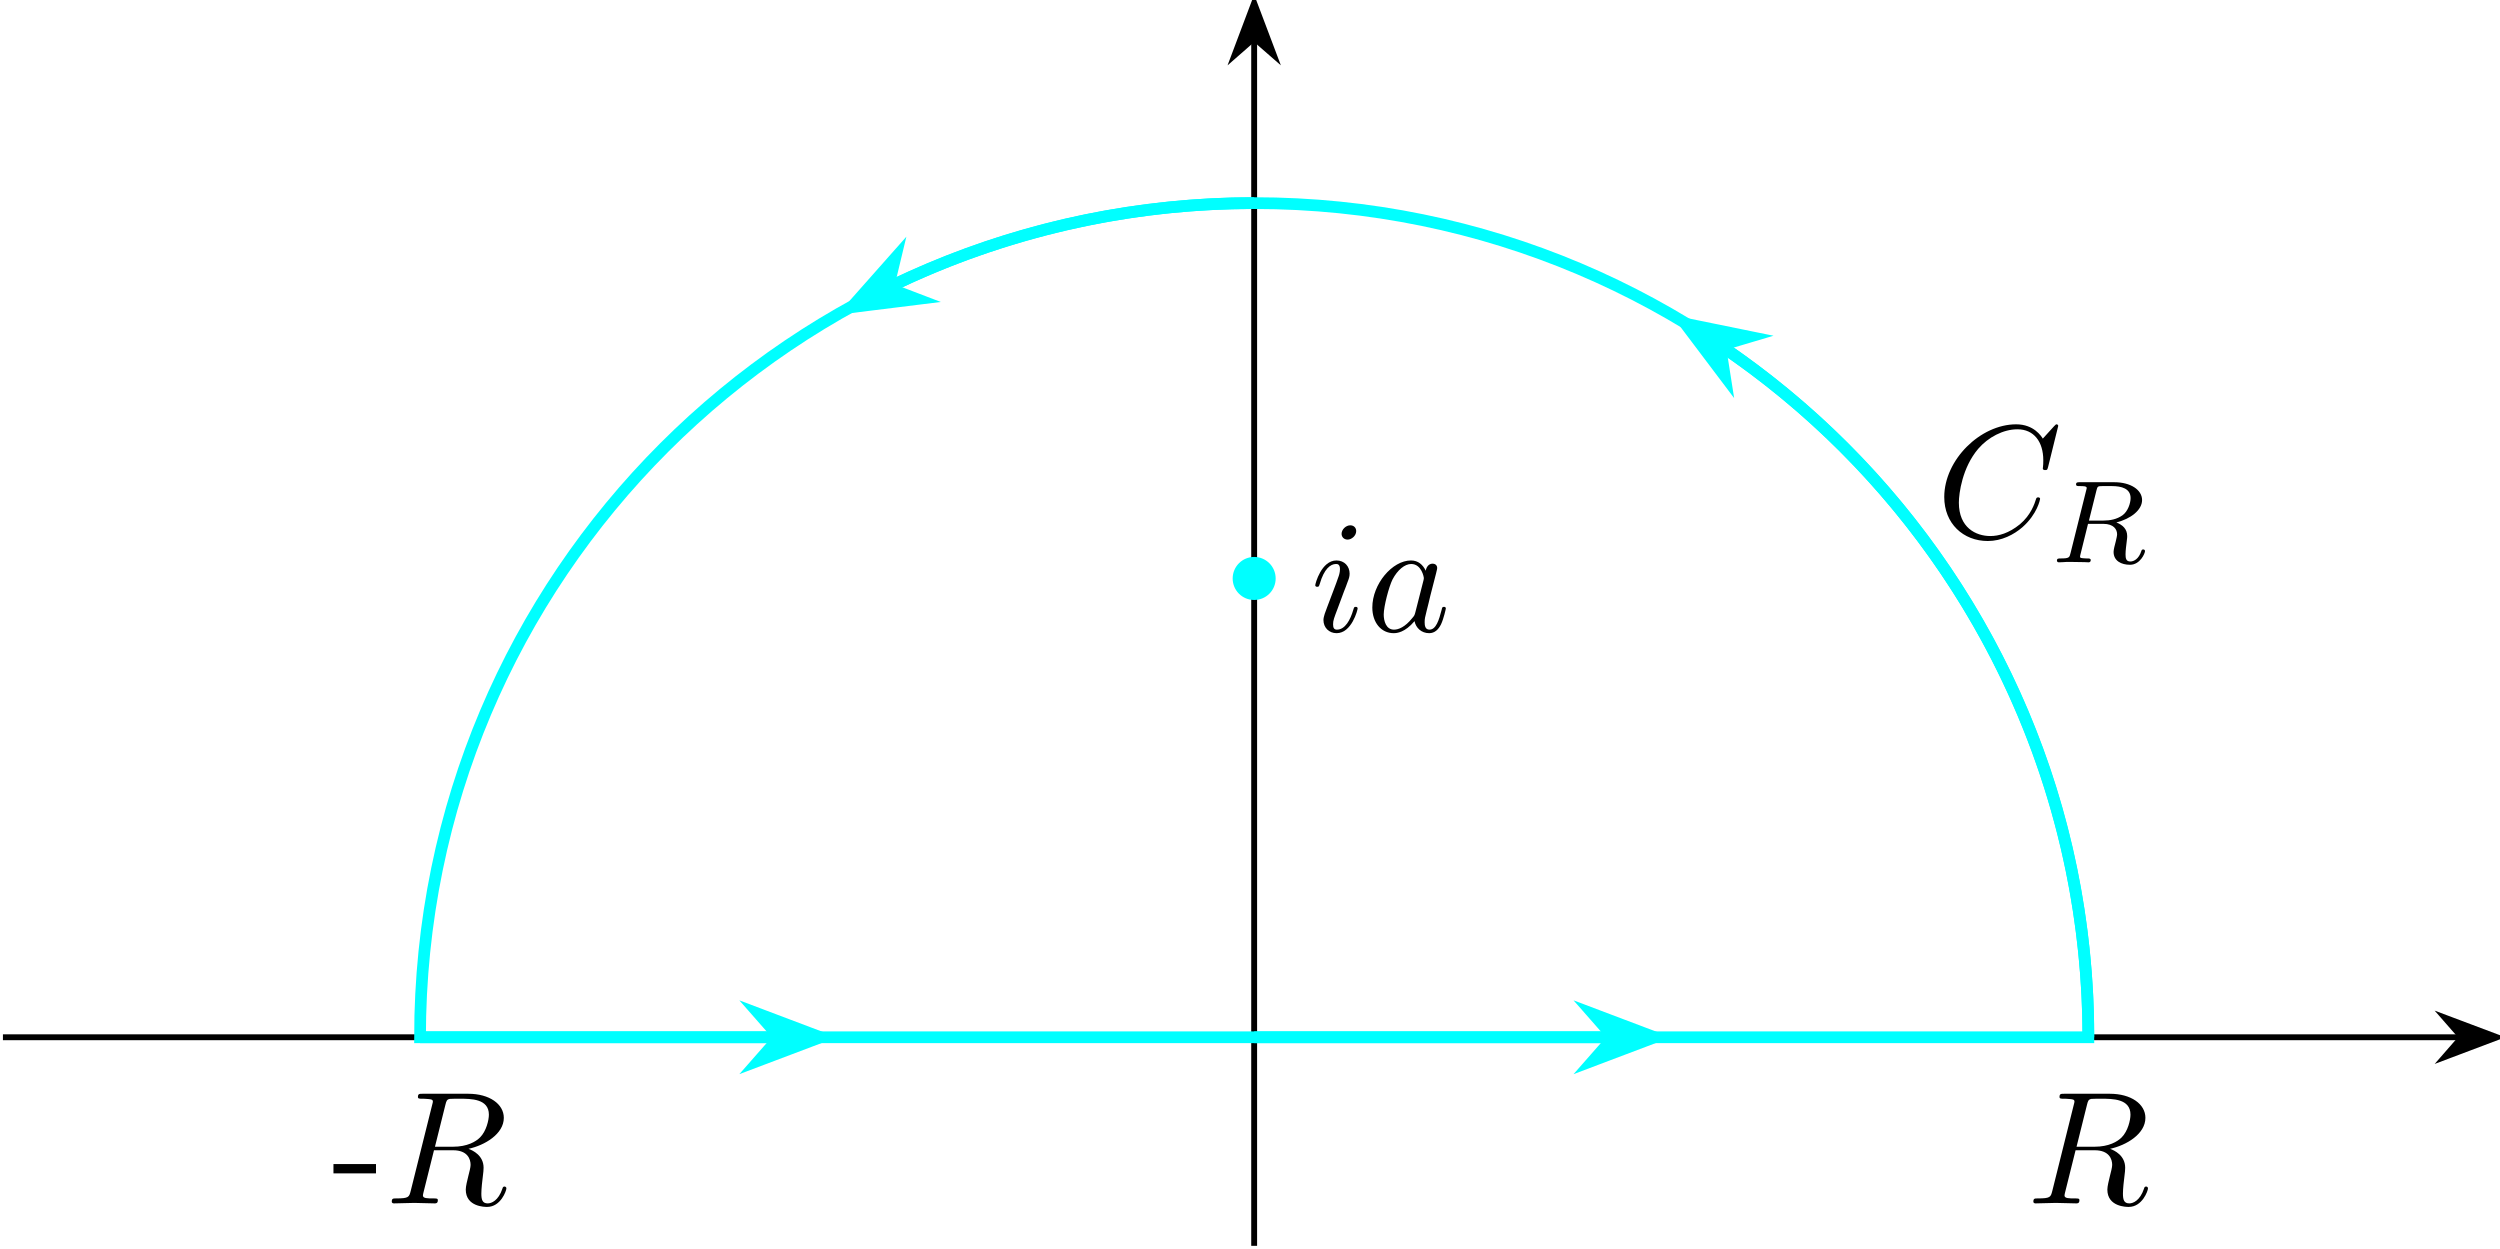
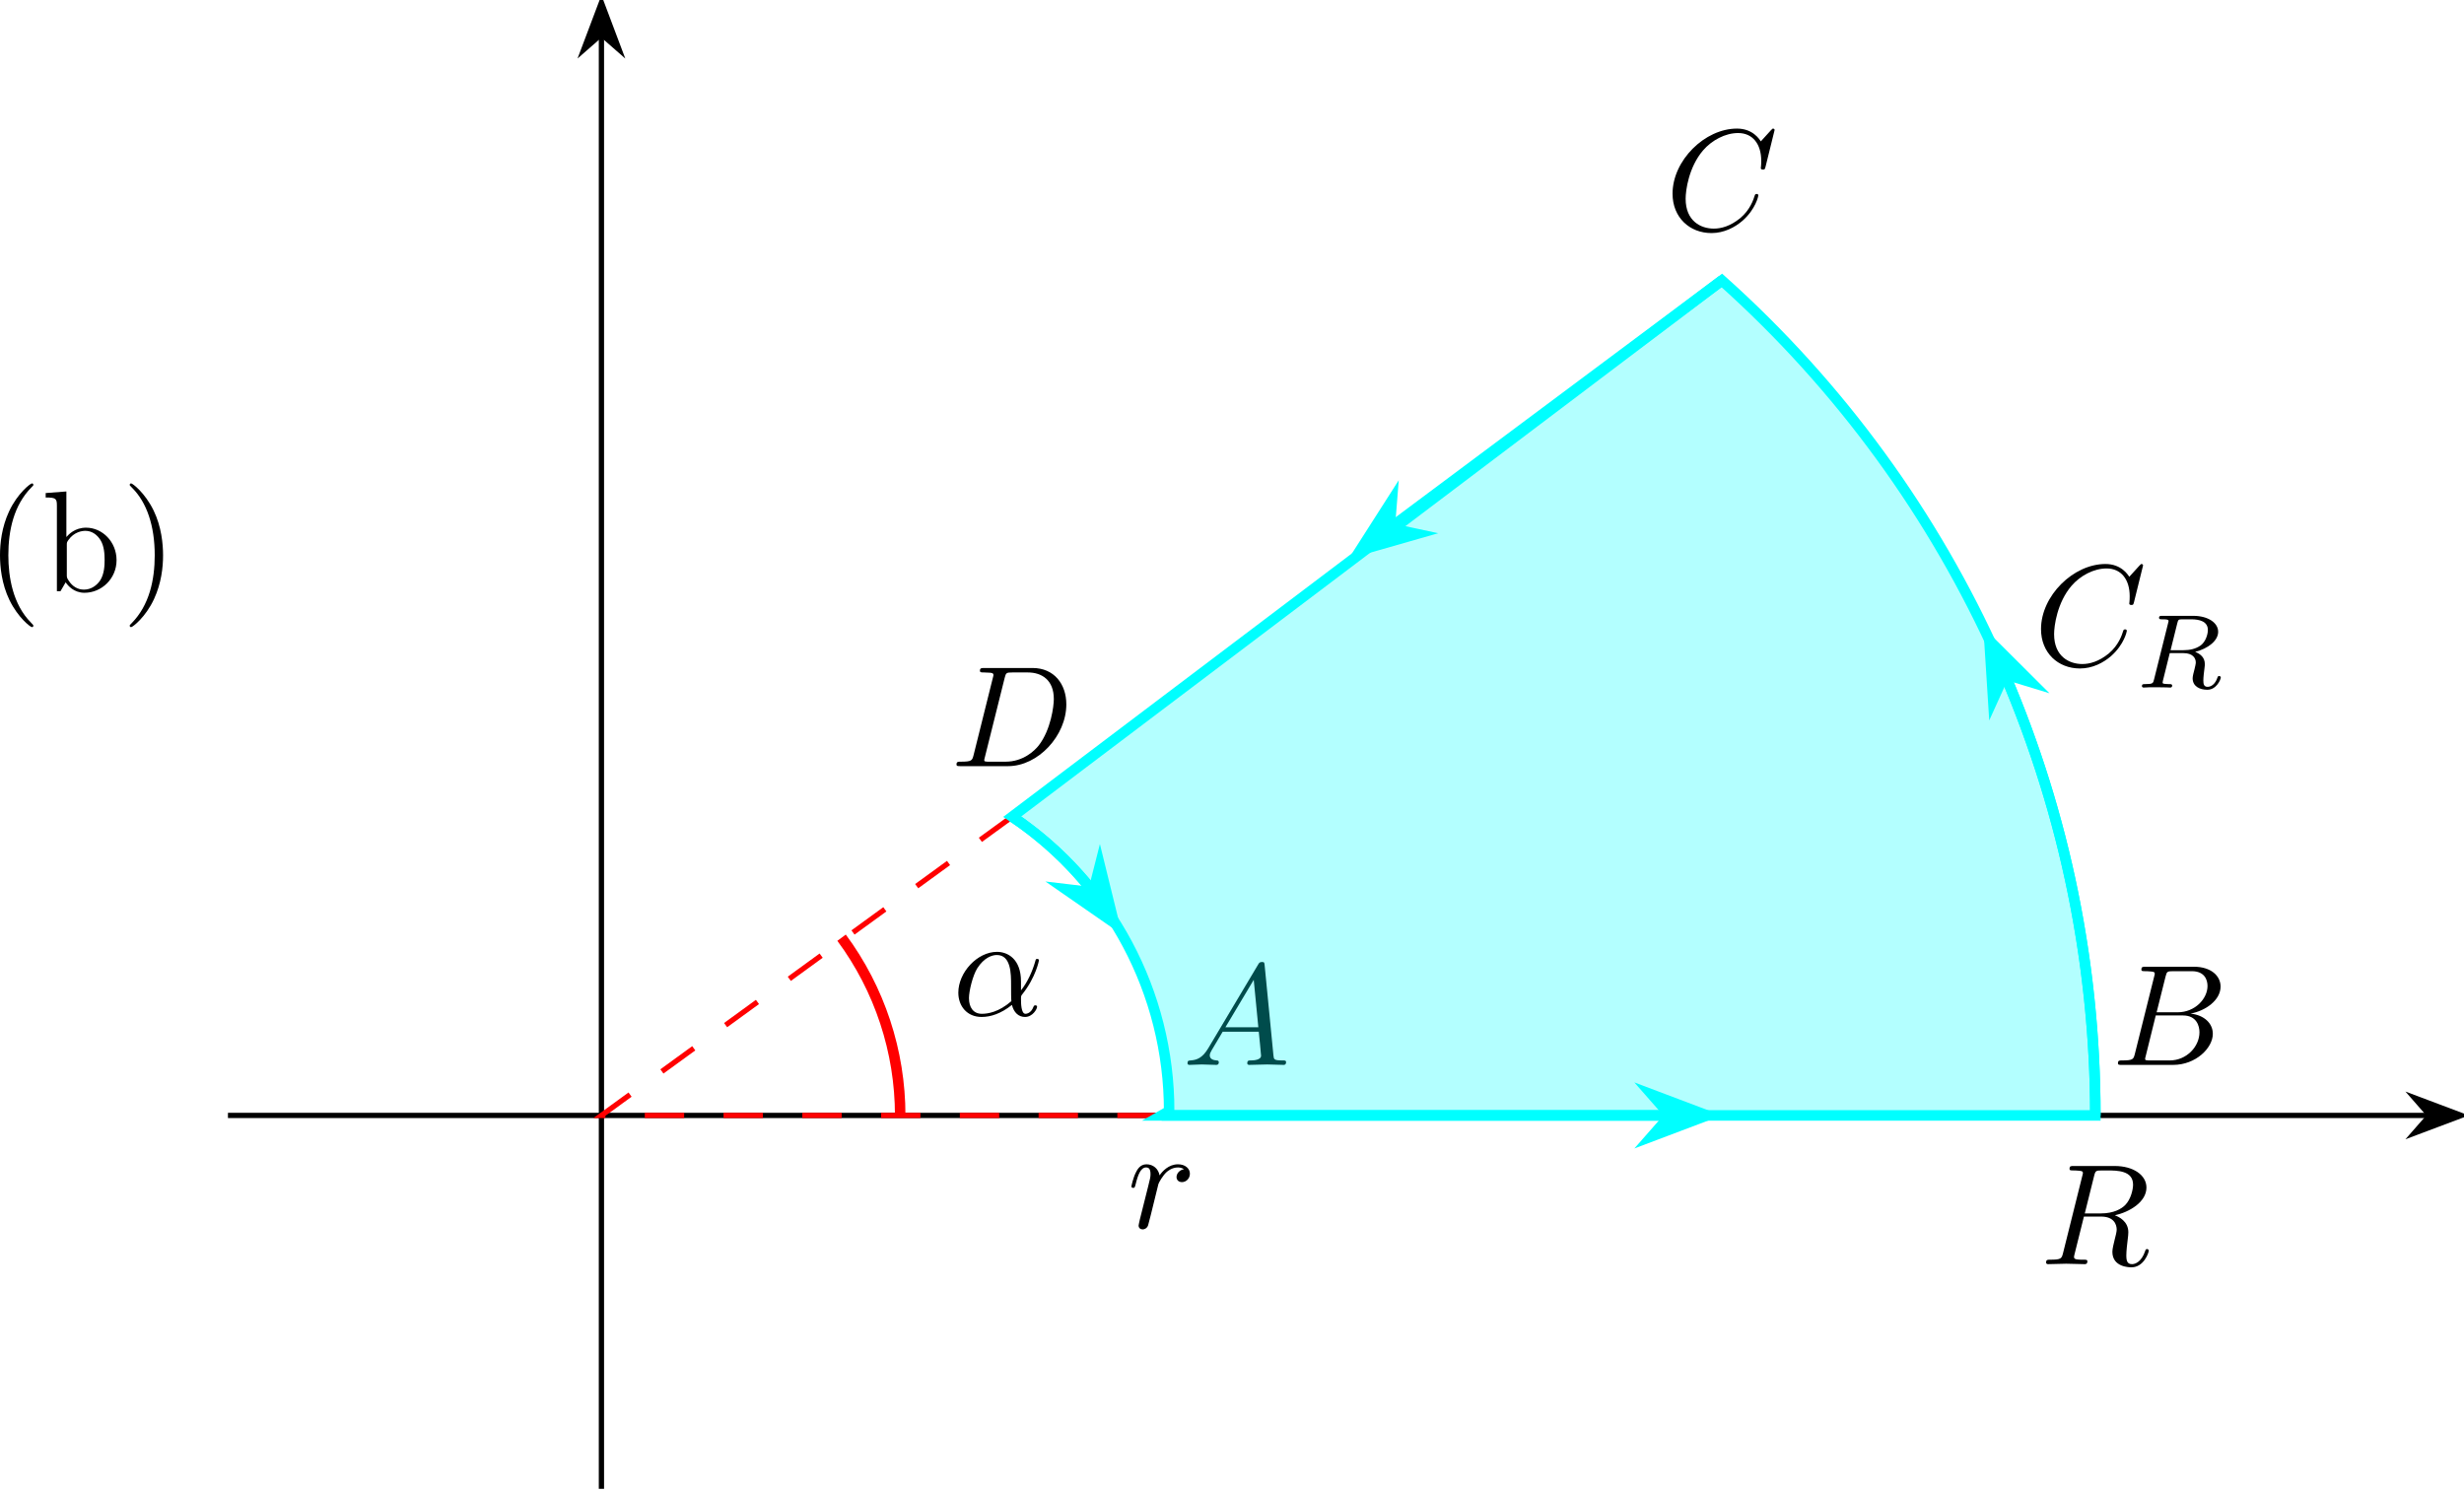
- <svg xmlns="http://www.w3.org/2000/svg" xmlns:xlink="http://www.w3.org/1999/xlink" version="1.1" width="237.874pt" height="118.82pt" viewBox="-0 17.533 237.874 118.82">
+ <svg xmlns="http://www.w3.org/2000/svg" xmlns:xlink="http://www.w3.org/1999/xlink" version="1.1" width="261.822pt" height="158.501pt" viewBox="6.601 17.533 261.822 158.501">
  <defs>
    <path id="g8-82" d="M3.092-4.886C3.164-5.157 3.172-5.181 3.499-5.181H4.144C4.798-5.181 5.412-5.013 5.412-4.368C5.412-4.017 5.228-3.459 4.862-3.196C4.479-2.925 4.025-2.837 3.563-2.837H2.582L3.092-4.886ZM4.447-2.71C5.428-2.957 6.193-3.555 6.193-4.232C6.193-4.926 5.412-5.444 4.304-5.444H1.953C1.809-5.444 1.706-5.444 1.706-5.292C1.706-5.181 1.809-5.181 1.937-5.181C2.2-5.181 2.431-5.181 2.431-5.053C2.431-5.021 2.423-5.013 2.399-4.91L1.331-.63C1.259-.327 1.243-.263 .654-.263C.502-.263 .406-.263 .406-.112C.406-.08 .43 0 .534 0C.685 0 .869-.016 1.028-.024H1.522C2.264-.024 2.495 0 2.542 0S2.702 0 2.702-.151C2.702-.263 2.598-.263 2.463-.263C2.439-.263 2.295-.263 2.16-.279C1.993-.295 1.977-.319 1.977-.391C1.977-.43 1.993-.478 2-.518L2.519-2.614H3.555C4.272-2.614 4.495-2.232 4.495-1.905C4.495-1.793 4.439-1.57 4.4-1.403C4.336-1.172 4.256-.853 4.256-.709C4.256-.096 4.782 .167 5.372 .167C6.065 .167 6.392-.614 6.392-.765C6.392-.797 6.368-.877 6.265-.877C6.177-.877 6.153-.805 6.145-.773C5.97-.223 5.627-.056 5.396-.056C5.101-.056 5.069-.279 5.069-.542S5.117-1.156 5.149-1.419C5.181-1.658 5.181-1.706 5.181-1.785C5.181-2.264 4.87-2.542 4.447-2.71Z" />
-     <path id="g14-45" d="M3.011-2.04V-2.673H.12V-2.04H3.011Z" />
+     <path id="g9-11" d="M5.204-2.575C5.204-4.287 4.189-4.822 3.382-4.822C1.887-4.822 .447-3.262 .447-1.724C.447-.709 1.102 .12 2.215 .12C2.902 .12 3.687-.131 4.516-.796C4.658-.218 5.018 .12 5.509 .12C6.087 .12 6.425-.48 6.425-.655C6.425-.731 6.36-.764 6.295-.764C6.218-.764 6.185-.731 6.153-.655C5.956-.12 5.564-.12 5.542-.12C5.204-.12 5.204-.971 5.204-1.233C5.204-1.462 5.204-1.484 5.313-1.615C6.338-2.902 6.567-4.167 6.567-4.178C6.567-4.2 6.556-4.287 6.436-4.287C6.327-4.287 6.327-4.255 6.273-4.058C6.076-3.371 5.716-2.542 5.204-1.898V-2.575ZM4.473-1.08C3.513-.24 2.673-.12 2.236-.12C1.582-.12 1.255-.611 1.255-1.309C1.255-1.844 1.538-3.022 1.887-3.578C2.4-4.375 2.989-4.582 3.371-4.582C4.451-4.582 4.451-3.153 4.451-2.302C4.451-1.898 4.451-1.265 4.473-1.08Z" />
+     <path id="g9-65" d="M1.953-1.255C1.516-.524 1.091-.371 .611-.338C.48-.327 .382-.327 .382-.12C.382-.055 .436 0 .524 0C.818 0 1.156-.033 1.462-.033C1.822-.033 2.204 0 2.553 0C2.618 0 2.76 0 2.76-.207C2.76-.327 2.662-.338 2.585-.338C2.335-.36 2.073-.447 2.073-.72C2.073-.851 2.138-.971 2.225-1.124L3.055-2.52H5.793C5.815-2.291 5.967-.807 5.967-.698C5.967-.371 5.4-.338 5.182-.338C5.029-.338 4.92-.338 4.92-.12C4.92 0 5.051 0 5.073 0C5.52 0 5.989-.033 6.436-.033C6.709-.033 7.396 0 7.669 0C7.735 0 7.865 0 7.865-.218C7.865-.338 7.756-.338 7.615-.338C6.938-.338 6.938-.415 6.905-.731L6.24-7.549C6.218-7.767 6.218-7.811 6.033-7.811C5.858-7.811 5.815-7.735 5.749-7.625L1.953-1.255ZM3.262-2.858L5.411-6.458L5.76-2.858H3.262Z" />
+     <path id="g9-66" d="M1.745-.851C1.636-.425 1.615-.338 .753-.338C.567-.338 .458-.338 .458-.12C.458 0 .556 0 .753 0H4.647C6.371 0 7.658-1.287 7.658-2.356C7.658-3.142 7.025-3.775 5.967-3.895C7.102-4.102 8.247-4.909 8.247-5.945C8.247-6.753 7.527-7.451 6.218-7.451H2.553C2.345-7.451 2.236-7.451 2.236-7.233C2.236-7.113 2.335-7.113 2.542-7.113C2.564-7.113 2.771-7.113 2.956-7.091C3.153-7.069 3.251-7.058 3.251-6.916C3.251-6.873 3.24-6.84 3.207-6.709L1.745-.851ZM3.393-3.993L4.069-6.698C4.167-7.08 4.189-7.113 4.658-7.113H6.065C7.025-7.113 7.255-6.469 7.255-5.989C7.255-5.029 6.316-3.993 4.985-3.993H3.393ZM2.902-.338C2.749-.338 2.727-.338 2.662-.349C2.553-.36 2.52-.371 2.52-.458C2.52-.491 2.52-.513 2.575-.709L3.327-3.753H5.389C6.436-3.753 6.644-2.945 6.644-2.476C6.644-1.396 5.673-.338 4.385-.338H2.902Z" />
    <path id="g9-67" d="M8.291-7.582C8.291-7.615 8.269-7.691 8.171-7.691C8.138-7.691 8.127-7.68 8.007-7.56L7.244-6.72C7.145-6.873 6.644-7.691 5.433-7.691C3-7.691 .545-5.28 .545-2.749C.545-.949 1.833 .24 3.502 .24C4.451 .24 5.28-.196 5.858-.698C6.873-1.593 7.058-2.585 7.058-2.618C7.058-2.727 6.949-2.727 6.927-2.727C6.862-2.727 6.807-2.705 6.785-2.618C6.687-2.302 6.436-1.527 5.684-.895C4.931-.284 4.244-.098 3.676-.098C2.695-.098 1.538-.665 1.538-2.367C1.538-2.989 1.767-4.756 2.858-6.033C3.524-6.807 4.549-7.353 5.52-7.353C6.633-7.353 7.276-6.513 7.276-5.247C7.276-4.811 7.244-4.8 7.244-4.691S7.364-4.582 7.407-4.582C7.549-4.582 7.549-4.604 7.604-4.8L8.291-7.582Z" />
+     <path id="g9-68" d="M1.735-.851C1.625-.425 1.604-.338 .742-.338C.556-.338 .436-.338 .436-.131C.436 0 .535 0 .742 0H4.353C6.622 0 8.771-2.302 8.771-4.691C8.771-6.229 7.844-7.451 6.207-7.451H2.542C2.335-7.451 2.215-7.451 2.215-7.244C2.215-7.113 2.313-7.113 2.531-7.113C2.673-7.113 2.869-7.102 3-7.091C3.175-7.069 3.24-7.036 3.24-6.916C3.24-6.873 3.229-6.84 3.196-6.709L1.735-.851ZM4.091-6.698C4.189-7.08 4.211-7.113 4.68-7.113H5.847C6.916-7.113 7.822-6.535 7.822-5.095C7.822-4.56 7.604-2.771 6.676-1.571C6.36-1.167 5.498-.338 4.156-.338H2.924C2.771-.338 2.749-.338 2.684-.349C2.575-.36 2.542-.371 2.542-.458C2.542-.491 2.542-.513 2.596-.709L4.091-6.698Z" />
    <path id="g9-82" d="M4.091-6.698C4.156-6.96 4.189-7.069 4.396-7.102C4.495-7.113 4.844-7.113 5.062-7.113C5.836-7.113 7.047-7.113 7.047-6.033C7.047-5.662 6.873-4.909 6.447-4.484C6.164-4.2 5.585-3.851 4.604-3.851H3.382L4.091-6.698ZM5.662-3.709C6.764-3.949 8.062-4.713 8.062-5.815C8.062-6.753 7.08-7.451 5.651-7.451H2.542C2.324-7.451 2.225-7.451 2.225-7.233C2.225-7.113 2.324-7.113 2.531-7.113C2.553-7.113 2.76-7.113 2.945-7.091C3.142-7.069 3.24-7.058 3.24-6.916C3.24-6.873 3.229-6.84 3.196-6.709L1.735-.851C1.625-.425 1.604-.338 .742-.338C.545-.338 .447-.338 .447-.12C.447 0 .578 0 .6 0C.905 0 1.669-.033 1.975-.033S3.055 0 3.36 0C3.447 0 3.578 0 3.578-.218C3.578-.338 3.48-.338 3.273-.338C2.869-.338 2.564-.338 2.564-.535C2.564-.6 2.585-.655 2.596-.72L3.316-3.611H4.615C5.607-3.611 5.804-3 5.804-2.618C5.804-2.455 5.716-2.116 5.651-1.865C5.575-1.56 5.476-1.156 5.476-.938C5.476 .24 6.785 .24 6.927 .24C7.855 .24 8.236-.862 8.236-1.015C8.236-1.145 8.116-1.145 8.105-1.145C8.007-1.145 7.985-1.069 7.964-.993C7.691-.185 7.222 0 6.971 0C6.611 0 6.535-.24 6.535-.665C6.535-1.004 6.6-1.56 6.644-1.909C6.665-2.062 6.687-2.269 6.687-2.422C6.687-3.262 5.956-3.6 5.662-3.709Z" />
-     <path id="g9-97" d="M4.069-4.124C3.873-4.527 3.556-4.822 3.065-4.822C1.789-4.822 .436-3.218 .436-1.625C.436-.6 1.036 .12 1.887 .12C2.105 .12 2.651 .076 3.305-.698C3.393-.24 3.775 .12 4.298 .12C4.68 .12 4.931-.131 5.105-.48C5.291-.873 5.433-1.538 5.433-1.56C5.433-1.669 5.335-1.669 5.302-1.669C5.193-1.669 5.182-1.625 5.149-1.473C4.964-.764 4.767-.12 4.32-.12C4.025-.12 3.993-.404 3.993-.622C3.993-.862 4.015-.949 4.135-1.429C4.255-1.887 4.276-1.996 4.375-2.411L4.767-3.938C4.844-4.244 4.844-4.265 4.844-4.309C4.844-4.495 4.713-4.604 4.527-4.604C4.265-4.604 4.102-4.364 4.069-4.124ZM3.36-1.298C3.305-1.102 3.305-1.08 3.142-.895C2.662-.295 2.215-.12 1.909-.12C1.364-.12 1.211-.72 1.211-1.145C1.211-1.691 1.56-3.033 1.811-3.535C2.149-4.178 2.64-4.582 3.076-4.582C3.785-4.582 3.938-3.687 3.938-3.622S3.916-3.491 3.905-3.436L3.36-1.298Z" />
-     <path id="g9-105" d="M3.098-6.818C3.098-7.036 2.945-7.211 2.695-7.211C2.4-7.211 2.105-6.927 2.105-6.633C2.105-6.425 2.258-6.24 2.52-6.24C2.771-6.24 3.098-6.491 3.098-6.818ZM2.269-2.716C2.4-3.033 2.4-3.055 2.509-3.349C2.596-3.567 2.651-3.72 2.651-3.927C2.651-4.418 2.302-4.822 1.756-4.822C.731-4.822 .316-3.24 .316-3.142C.316-3.033 .425-3.033 .447-3.033C.556-3.033 .567-3.055 .622-3.229C.916-4.255 1.353-4.582 1.724-4.582C1.811-4.582 1.996-4.582 1.996-4.233C1.996-4.004 1.92-3.775 1.876-3.665C1.789-3.382 1.298-2.116 1.124-1.647C1.015-1.364 .873-1.004 .873-.775C.873-.262 1.244 .12 1.767 .12C2.793 .12 3.196-1.462 3.196-1.56C3.196-1.669 3.098-1.669 3.065-1.669C2.956-1.669 2.956-1.636 2.902-1.473C2.705-.785 2.345-.12 1.789-.12C1.604-.12 1.527-.229 1.527-.48C1.527-.753 1.593-.905 1.844-1.571L2.269-2.716Z" />
+     <path id="g9-114" d="M.96-.644C.927-.48 .862-.229 .862-.175C.862 .022 1.015 .12 1.178 .12C1.309 .12 1.505 .033 1.582-.185C1.604-.229 1.975-1.713 2.018-1.909C2.105-2.269 2.302-3.033 2.367-3.327C2.411-3.469 2.716-3.982 2.978-4.222C3.065-4.298 3.382-4.582 3.851-4.582C4.135-4.582 4.298-4.451 4.309-4.451C3.982-4.396 3.742-4.135 3.742-3.851C3.742-3.676 3.862-3.469 4.156-3.469S4.756-3.72 4.756-4.113C4.756-4.495 4.407-4.822 3.851-4.822C3.142-4.822 2.662-4.287 2.455-3.982C2.367-4.473 1.975-4.822 1.462-4.822C.96-4.822 .753-4.396 .655-4.2C.458-3.829 .316-3.175 .316-3.142C.316-3.033 .425-3.033 .447-3.033C.556-3.033 .567-3.044 .633-3.284C.818-4.058 1.036-4.582 1.429-4.582C1.615-4.582 1.767-4.495 1.767-4.08C1.767-3.851 1.735-3.731 1.593-3.164L.96-.644Z" />
+     <path id="g14-40" d="M3.611 2.618C3.611 2.585 3.611 2.564 3.425 2.378C2.062 1.004 1.713-1.058 1.713-2.727C1.713-4.625 2.127-6.524 3.469-7.887C3.611-8.018 3.611-8.04 3.611-8.073C3.611-8.149 3.567-8.182 3.502-8.182C3.393-8.182 2.411-7.44 1.767-6.055C1.211-4.855 1.08-3.644 1.08-2.727C1.08-1.876 1.2-.556 1.8 .676C2.455 2.018 3.393 2.727 3.502 2.727C3.567 2.727 3.611 2.695 3.611 2.618Z" />
+     <path id="g14-41" d="M3.153-2.727C3.153-3.578 3.033-4.898 2.433-6.131C1.778-7.473 .84-8.182 .731-8.182C.665-8.182 .622-8.138 .622-8.073C.622-8.04 .622-8.018 .829-7.822C1.898-6.742 2.52-5.007 2.52-2.727C2.52-.862 2.116 1.058 .764 2.433C.622 2.564 .622 2.585 .622 2.618C.622 2.684 .665 2.727 .731 2.727C.84 2.727 1.822 1.985 2.465 .6C3.022-.6 3.153-1.811 3.153-2.727Z" />
+     <path id="g14-98" d="M1.876-4.113V-7.571L.305-7.451V-7.113C1.069-7.113 1.156-7.036 1.156-6.502V0H1.429C1.44-.011 1.527-.164 1.822-.676C1.985-.425 2.444 .12 3.251 .12C4.549 .12 5.684-.949 5.684-2.356C5.684-3.742 4.615-4.822 3.371-4.822C2.52-4.822 2.051-4.309 1.876-4.113ZM1.909-1.244V-3.491C1.909-3.698 1.909-3.709 2.029-3.884C2.455-4.495 3.055-4.582 3.316-4.582C3.807-4.582 4.2-4.298 4.462-3.884C4.745-3.436 4.778-2.815 4.778-2.367C4.778-1.964 4.756-1.309 4.44-.818C4.211-.48 3.796-.12 3.207-.12C2.716-.12 2.324-.382 2.062-.785C1.909-1.015 1.909-1.047 1.909-1.244Z" />
  </defs>
  <g id="page1" transform="matrix(1.4 0 0 1.4 0 0)">
-     <path d="M.199 83.02H167.215" stroke="#000" fill="none" stroke-width=".399" />
-     <path d="M169.711 83.02L166.141 81.676L167.316 83.02L166.141 84.367Z" />
-     <path d="M169.711 83.02L166.141 81.676L167.316 83.02L166.141 84.367Z" stroke="#000" fill="none" stroke-width=".399" stroke-miterlimit="10" />
-     <path d="M85.238 97.195V15.219" stroke="#000" fill="none" stroke-width=".399" stroke-miterlimit="10" />
-     <path d="M85.238 12.723L83.895 16.293L85.238 15.117L86.586 16.293Z" />
-     <path d="M85.238 12.723L83.895 16.293L85.238 15.117L86.586 16.293Z" stroke="#000" fill="none" stroke-width=".399" stroke-miterlimit="10" />
-     <path d="M141.934 83.02C141.934 64.144 132.543 46.602 117.066 36.105" stroke="#0ff" fill="none" stroke-width=".797" stroke-miterlimit="10" />
-     <path d="M114.547 34.527L117.219 38.07L116.895 36.008L118.895 35.414Z" fill="#0ff" />
-     <path d="M114.547 34.527L117.219 38.07L116.895 36.008L118.895 35.414Z" stroke="#0ff" fill="none" stroke-width=".797" stroke-miterlimit="10" />
-     <path d="M85.238 26.328C76.664 26.328 68.211 28.273 60.523 31.996" stroke="#0ff" fill="none" stroke-width=".797" stroke-miterlimit="10" />
-     <path d="M57.895 33.395L62.305 32.848L60.352 32.102L60.84 30.07Z" fill="#0ff" />
-     <path d="M57.895 33.395L62.305 32.848L60.352 32.102L60.84 30.07Z" stroke="#0ff" fill="none" stroke-width=".797" stroke-miterlimit="10" />
-     <path d="M28.547 83.02H52.781" stroke="#0ff" fill="none" stroke-width=".797" stroke-miterlimit="10" />
-     <path d="M55.758 83.02L51.602 81.449L52.981 83.02L51.602 84.59Z" fill="#0ff" />
-     <path d="M55.758 83.02L51.602 81.449L52.981 83.02L51.602 84.59Z" stroke="#0ff" fill="none" stroke-width=".797" stroke-miterlimit="10" />
-     <path d="M85.238 83.02H109.477" stroke="#0ff" fill="none" stroke-width=".797" stroke-miterlimit="10" />
-     <path d="M112.449 83.02L108.297 81.449L109.676 83.02L108.297 84.59Z" fill="#0ff" />
-     <path d="M112.449 83.02L108.297 81.449L109.676 83.02L108.297 84.59Z" stroke="#0ff" fill="none" stroke-width=".797" stroke-miterlimit="10" />
-     <path d="M141.934 83.02C141.934 51.711 116.551 26.328 85.238 26.328C53.926 26.328 28.547 51.711 28.547 83.02H141.934Z" stroke="#0ff" fill="none" stroke-width=".797" stroke-miterlimit="10" />
-     <g transform="matrix(1 0 0 1 52.5094 11.2899)">
-       <use x="85.239" y="83.021" xlink:href="#g9-82" />
+     <path d="M22.016 97.195H189.032" stroke="#000" fill="none" stroke-width=".399" />
+     <path d="M191.532 97.195L187.957 95.848L189.133 97.195L187.957 98.539Z" />
+     <path d="M191.532 97.195L187.957 95.848L189.133 97.195L187.957 98.539Z" stroke="#000" fill="none" stroke-width=".399" stroke-miterlimit="10" />
+     <path d="M50.363 125.539V15.219" stroke="#000" fill="none" stroke-width=".399" stroke-miterlimit="10" />
+     <path d="M50.363 12.723L49.016 16.293L50.363 15.117L51.707 16.293Z" />
+     <path d="M50.363 12.723L49.016 16.293L50.363 15.117L51.707 16.293Z" stroke="#000" fill="none" stroke-width=".399" stroke-miterlimit="10" />
+     <path d="M92.883 97.195H131.293" stroke="#0ff" fill="none" stroke-width=".797" stroke-miterlimit="10" />
+     <path d="M134.27 97.195L130.113 95.625L131.492 97.195L130.113 98.766Z" fill="#0ff" />
+     <path d="M134.27 97.195L130.113 95.625L131.492 97.195L130.113 98.766Z" stroke="#0ff" fill="none" stroke-width=".797" stroke-miterlimit="10" />
+     <path d="M163.75 97.195C163.75 85.731 161.426 74.394 156.945 63.871" stroke="#0ff" fill="none" stroke-width=".797" stroke-miterlimit="10" />
+     <path d="M155.711 61.164L155.992 65.594L156.855 63.691L158.855 64.301Z" fill="#0ff" />
+     <path d="M155.711 61.164L155.992 65.594L156.855 63.691L158.855 64.301Z" stroke="#0ff" fill="none" stroke-width=".797" stroke-miterlimit="10" />
+     <path d="M135.402 33.812L110.352 52.5" stroke="#0ff" fill="none" stroke-width=".797" stroke-miterlimit="10" />
+     <path d="M107.965 54.277L112.235 53.055L110.192 52.617L110.356 50.535Z" fill="#0ff" />
+     <path d="M107.965 54.277L112.235 53.055L110.192 52.617L110.356 50.535Z" stroke="#0ff" fill="none" stroke-width=".797" stroke-miterlimit="10" />
+     <g transform="matrix(1 0 0 1 -75.07457 -39.7929)">
+       <use x="78.71" y="97.194" xlink:href="#g14-40" />
+       <use x="82.952" y="97.194" xlink:href="#g14-98" />
+       <use x="89.013" y="97.194" xlink:href="#g14-41" />
    </g>
-     <g transform="matrix(1 0 0 1 -62.6956 11.2899)">
-       <use x="85.239" y="83.021" xlink:href="#g14-45" />
-       <use x="88.875" y="83.021" xlink:href="#g9-82" />
+     <g transform="matrix(1 0 0 1 80.8564 11.2902)">
+       <use x="78.71" y="97.194" xlink:href="#g9-82" />
    </g>
-     <path d="M86.699 51.84C86.699 51.031 86.047 50.375 85.238 50.375C84.43 50.375 83.777 51.031 83.777 51.84S84.43 53.301 85.238 53.301C86.047 53.301 86.699 52.648 86.699 51.84Z" fill="#0ff" />
-     <g transform="matrix(1 0 0 1 3.8353 -27.5842)">
-       <use x="85.239" y="83.021" xlink:href="#g9-105" />
-       <use x="88.997" y="83.021" xlink:href="#g9-97" />
+     <g transform="matrix(1 0 0 1 80.3714 -34.1665)">
+       <use x="78.71" y="97.194" xlink:href="#g9-67" />
+       <use x="86.507" y="98.882" xlink:href="#g8-82" />
    </g>
-     <g transform="matrix(1 0 0 1 46.3554 -33.968)">
-       <use x="85.239" y="83.021" xlink:href="#g9-67" />
-       <use x="93.036" y="84.709" xlink:href="#g8-82" />
+     <g transform="matrix(1 0 0 1 52.4054 -67.2185)">
+       <use x="78.71" y="97.194" xlink:href="#g9-67" />
    </g>
+     <g transform="matrix(1 0 0 1 86.2984 -3.8353)">
+       <use x="78.71" y="97.194" xlink:href="#g9-66" />
+     </g>
+     <g transform="matrix(1 0 0 1 -1.8326 -26.5128)">
+       <use x="78.71" y="97.194" xlink:href="#g9-68" />
+     </g>
+     <g transform="matrix(1 0 0 1 15.7517 -3.8353)">
+       <use x="78.71" y="97.194" xlink:href="#g9-65" />
+     </g>
+     <g transform="matrix(1 0 0 1 11.561 8.5322)">
+       <use x="78.71" y="97.194" xlink:href="#g9-114" />
+     </g>
+     <path d="M73.039 97.195C73.039 92.34 71.48 87.609 68.59 83.703" stroke="#f00" fill="none" stroke-width=".797" stroke-miterlimit="10" />
+     <g transform="matrix(1 0 0 1 -1.7061 -7.5937)">
+       <use x="78.71" y="97.194" xlink:href="#g9-11" />
+     </g>
+     <path d="M81.543 74.516L50.363 97.195H92.883" stroke="#f00" fill="none" stroke-width=".399" stroke-miterlimit="10" stroke-dasharray="2.989 2.989" />
+     <path d="M81.543 74.516C83.836 76.059 85.875 77.938 87.586 80.09" stroke="#0ff" fill="none" stroke-width=".797" stroke-miterlimit="10" />
+     <path d="M89.25 82.551L88.191 78.238L87.676 80.266L85.602 80.02Z" fill="#0ff" />
+     <path d="M89.25 82.551L88.191 78.238L87.676 80.266L85.602 80.02Z" stroke="#0ff" fill="none" stroke-width=".797" stroke-miterlimit="10" />
+     <path d="M81.543 74.516C88.988 79.516 93.453 87.902 93.453 96.867L92.883 97.195H163.75C163.75 73 153.434 49.941 135.402 33.812Z" stroke="#0ff" fill="none" stroke-width=".797" stroke-miterlimit="10" />
+     <path d="M81.543 74.516C88.988 79.516 93.453 87.902 93.453 96.867L92.883 97.195H163.75C163.75 73 153.434 49.941 135.402 33.812Z" fill="#0ff" fill-opacity=".3" />
  </g>
</svg>
